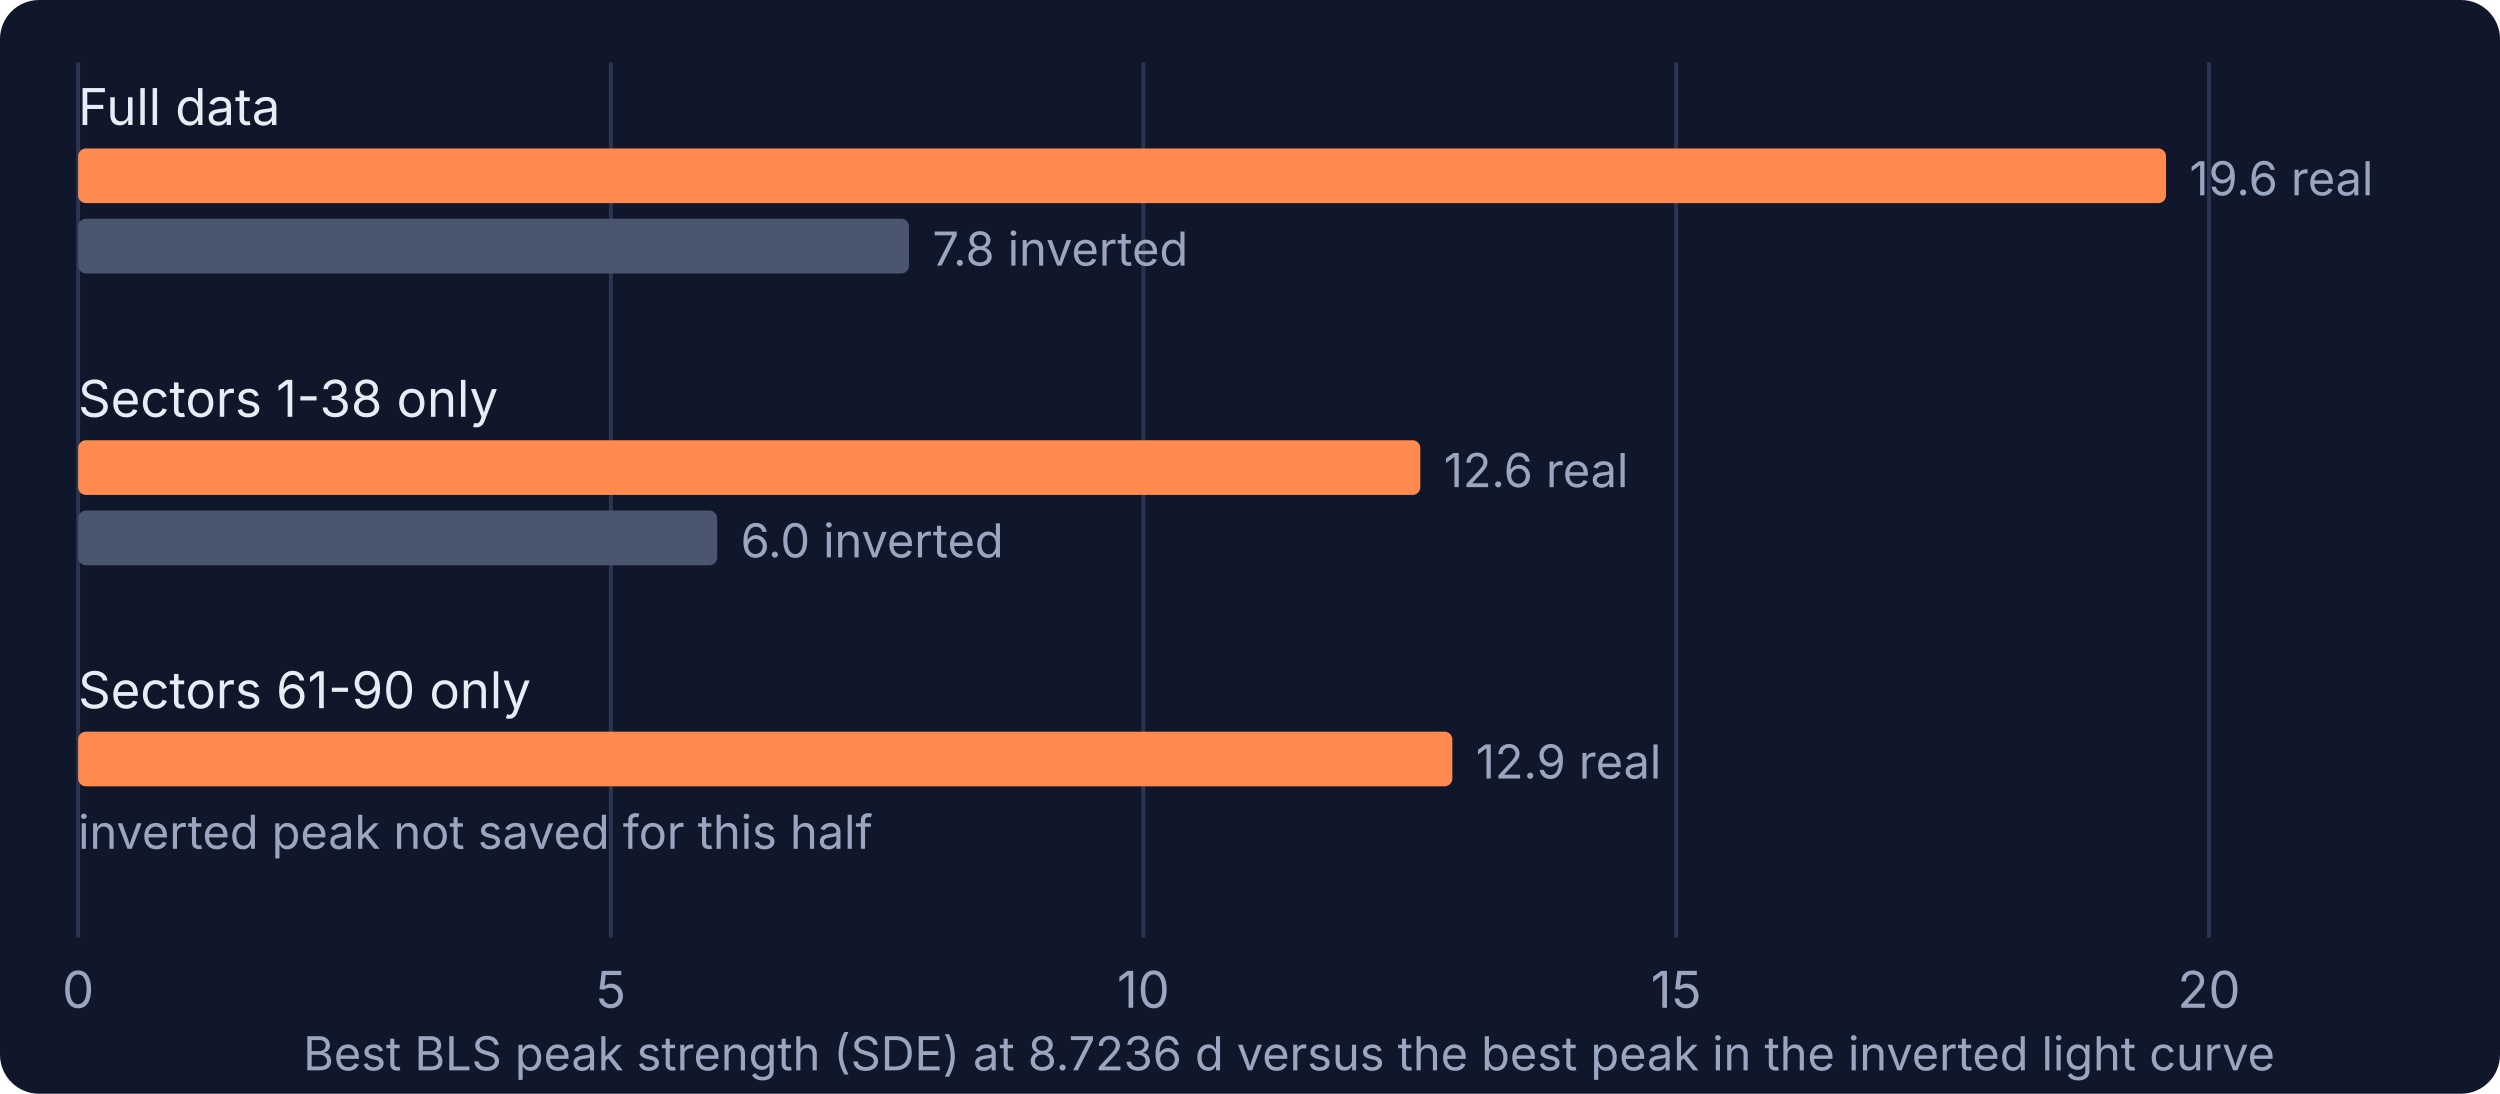
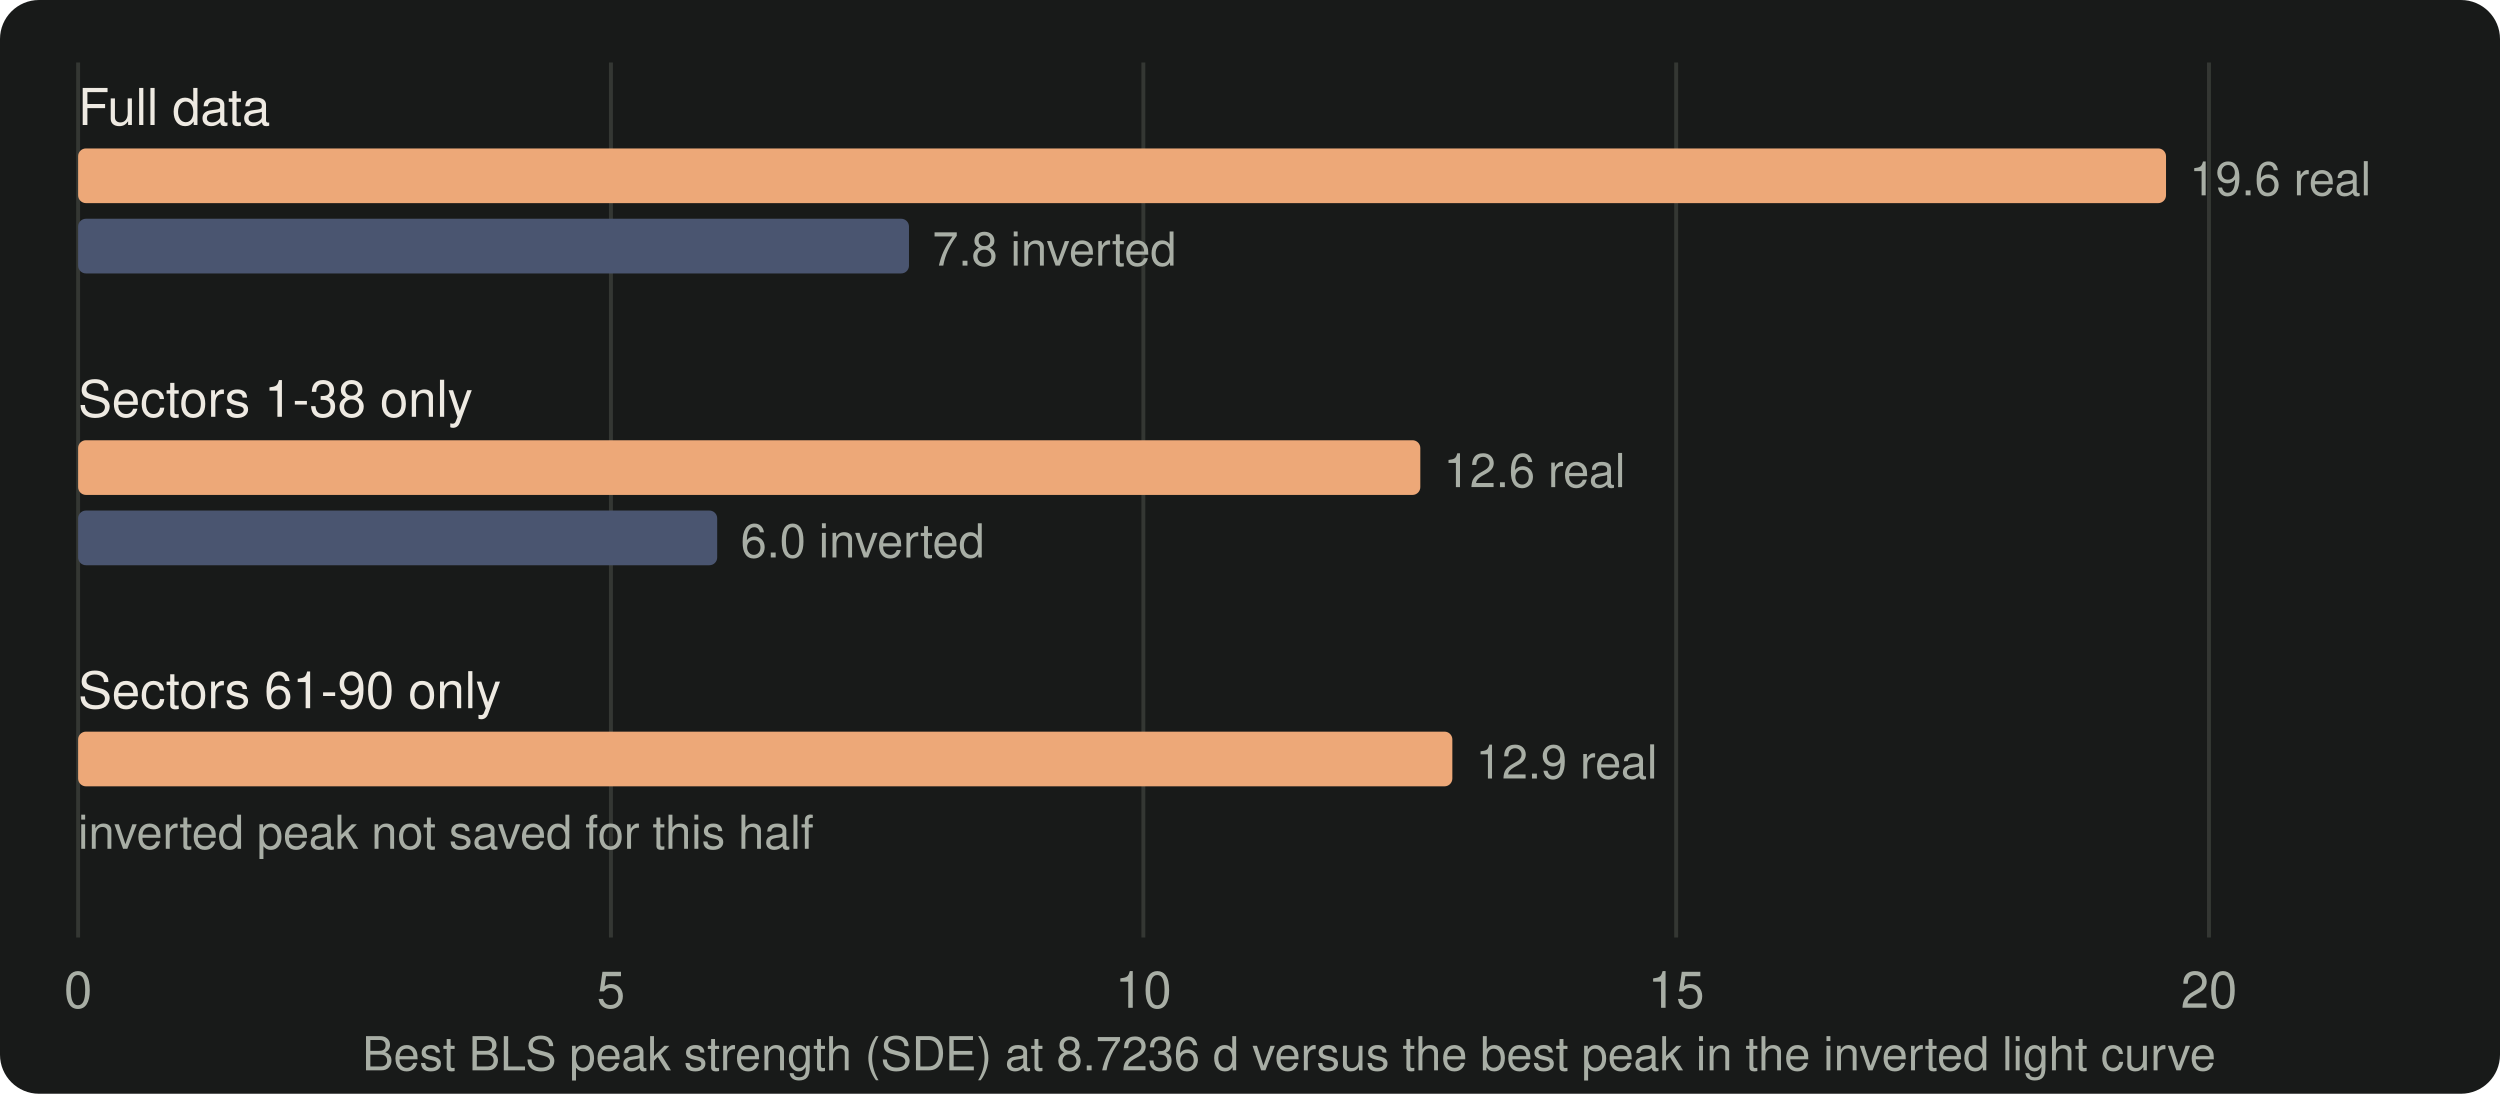
<svg xmlns="http://www.w3.org/2000/svg" viewBox="0 0 640 280" role="img" aria-labelledby="t d">
-   <rect width="640" height="280" fill="#10172a" rx="10" />
-   <line x1="20.0" y1="16.0" x2="20.0" y2="240.0" stroke="#2a3552" stroke-width="1" />
-   <text x="20.0" y="258.0" font-size="13" fill="#9aa6c0" text-anchor="middle" font-weight="400" font-family="system-ui,-apple-system,Segoe UI,sans-serif">0</text>
-   <line x1="156.4" y1="16.0" x2="156.4" y2="240.0" stroke="#2a3552" stroke-width="1" />
-   <text x="156.4" y="258.0" font-size="13" fill="#9aa6c0" text-anchor="middle" font-weight="400" font-family="system-ui,-apple-system,Segoe UI,sans-serif">5</text>
-   <line x1="292.7" y1="16.0" x2="292.7" y2="240.0" stroke="#2a3552" stroke-width="1" />
-   <text x="292.7" y="258.0" font-size="13" fill="#9aa6c0" text-anchor="middle" font-weight="400" font-family="system-ui,-apple-system,Segoe UI,sans-serif">10</text>
-   <line x1="429.1" y1="16.0" x2="429.1" y2="240.0" stroke="#2a3552" stroke-width="1" />
-   <text x="429.1" y="258.0" font-size="13" fill="#9aa6c0" text-anchor="middle" font-weight="400" font-family="system-ui,-apple-system,Segoe UI,sans-serif">15</text>
-   <line x1="565.5" y1="16.0" x2="565.5" y2="240.0" stroke="#2a3552" stroke-width="1" />
-   <text x="565.5" y="258.0" font-size="13" fill="#9aa6c0" text-anchor="middle" font-weight="400" font-family="system-ui,-apple-system,Segoe UI,sans-serif">20</text>
-   <text x="330.0" y="274.0" font-size="12" fill="#9aa6c0" text-anchor="middle" font-weight="400" font-family="system-ui,-apple-system,Segoe UI,sans-serif">Best BLS peak strength (SDE) at 8.7236 d versus the best peak in the inverted light curve</text>
-   <text x="20.0" y="32.0" font-size="13" fill="#e8ecf5" text-anchor="start" font-weight="400" font-family="system-ui,-apple-system,Segoe UI,sans-serif">Full data</text>
-   <rect x="20.0" y="38.0" width="534.5" height="14.0" fill="#ff8a50" rx="2" opacity="1" />
-   <text x="560.5" y="50.0" font-size="12" fill="#9aa6c0" text-anchor="start" font-weight="400" font-family="system-ui,-apple-system,Segoe UI,sans-serif">19.6 real</text>
+   <rect width="640" height="280" fill="#181a19" rx="10" />
+   <line x1="20.0" y1="16.0" x2="20.0" y2="240.0" stroke="#343733" stroke-width="1" />
+   <text x="20.0" y="258.0" font-size="13" fill="#a8aea5" text-anchor="middle" font-weight="400" font-family="Helvetica Neue,Helvetica,sans-serif">0</text>
+   <line x1="156.4" y1="16.0" x2="156.4" y2="240.0" stroke="#343733" stroke-width="1" />
+   <text x="156.4" y="258.0" font-size="13" fill="#a8aea5" text-anchor="middle" font-weight="400" font-family="Helvetica Neue,Helvetica,sans-serif">5</text>
+   <line x1="292.7" y1="16.0" x2="292.7" y2="240.0" stroke="#343733" stroke-width="1" />
+   <text x="292.7" y="258.0" font-size="13" fill="#a8aea5" text-anchor="middle" font-weight="400" font-family="Helvetica Neue,Helvetica,sans-serif">10</text>
+   <line x1="429.1" y1="16.0" x2="429.1" y2="240.0" stroke="#343733" stroke-width="1" />
+   <text x="429.1" y="258.0" font-size="13" fill="#a8aea5" text-anchor="middle" font-weight="400" font-family="Helvetica Neue,Helvetica,sans-serif">15</text>
+   <line x1="565.5" y1="16.0" x2="565.5" y2="240.0" stroke="#343733" stroke-width="1" />
+   <text x="565.5" y="258.0" font-size="13" fill="#a8aea5" text-anchor="middle" font-weight="400" font-family="Helvetica Neue,Helvetica,sans-serif">20</text>
+   <text x="330.0" y="274.0" font-size="12" fill="#a8aea5" text-anchor="middle" font-weight="400" font-family="Helvetica Neue,Helvetica,sans-serif">Best BLS peak strength (SDE) at 8.7236 d versus the best peak in the inverted light curve</text>
+   <text x="20.0" y="32.0" font-size="13" fill="#eeeae2" text-anchor="start" font-weight="400" font-family="Helvetica Neue,Helvetica,sans-serif">Full data</text>
+   <rect x="20.0" y="38.0" width="534.5" height="14.0" fill="#eda878" rx="2" opacity="1" />
+   <text x="560.5" y="50.0" font-size="12" fill="#a8aea5" text-anchor="start" font-weight="400" font-family="Helvetica Neue,Helvetica,sans-serif">19.6 real</text>
  <rect x="20.0" y="56.0" width="212.7" height="14.0" fill="#4a5570" rx="2" opacity="1" />
-   <text x="238.7" y="68.0" font-size="12" fill="#9aa6c0" text-anchor="start" font-weight="400" font-family="system-ui,-apple-system,Segoe UI,sans-serif">7.8 inverted</text>
-   <text x="20.0" y="106.7" font-size="13" fill="#e8ecf5" text-anchor="start" font-weight="400" font-family="system-ui,-apple-system,Segoe UI,sans-serif">Sectors 1-38 only</text>
-   <rect x="20.0" y="112.7" width="343.6" height="14.0" fill="#ff8a50" rx="2" opacity="1" />
-   <text x="369.6" y="124.7" font-size="12" fill="#9aa6c0" text-anchor="start" font-weight="400" font-family="system-ui,-apple-system,Segoe UI,sans-serif">12.6 real</text>
+   <text x="238.7" y="68.0" font-size="12" fill="#a8aea5" text-anchor="start" font-weight="400" font-family="Helvetica Neue,Helvetica,sans-serif">7.8 inverted</text>
+   <text x="20.0" y="106.7" font-size="13" fill="#eeeae2" text-anchor="start" font-weight="400" font-family="Helvetica Neue,Helvetica,sans-serif">Sectors 1-38 only</text>
+   <rect x="20.0" y="112.7" width="343.6" height="14.0" fill="#eda878" rx="2" opacity="1" />
+   <text x="369.6" y="124.7" font-size="12" fill="#a8aea5" text-anchor="start" font-weight="400" font-family="Helvetica Neue,Helvetica,sans-serif">12.6 real</text>
  <rect x="20.0" y="130.7" width="163.6" height="14.0" fill="#4a5570" rx="2" opacity="1" />
-   <text x="189.6" y="142.7" font-size="12" fill="#9aa6c0" text-anchor="start" font-weight="400" font-family="system-ui,-apple-system,Segoe UI,sans-serif">6.0 inverted</text>
-   <text x="20.0" y="181.3" font-size="13" fill="#e8ecf5" text-anchor="start" font-weight="400" font-family="system-ui,-apple-system,Segoe UI,sans-serif">Sectors 61-90 only</text>
-   <rect x="20.0" y="187.3" width="351.8" height="14.0" fill="#ff8a50" rx="2" opacity="1" />
-   <text x="377.8" y="199.3" font-size="12" fill="#9aa6c0" text-anchor="start" font-weight="400" font-family="system-ui,-apple-system,Segoe UI,sans-serif">12.9 real</text>
-   <text x="20.0" y="217.3" font-size="12" fill="#9aa6c0" text-anchor="start" font-weight="400" font-family="system-ui,-apple-system,Segoe UI,sans-serif">inverted peak not saved for this half</text>
+   <text x="189.6" y="142.7" font-size="12" fill="#a8aea5" text-anchor="start" font-weight="400" font-family="Helvetica Neue,Helvetica,sans-serif">6.0 inverted</text>
+   <text x="20.0" y="181.3" font-size="13" fill="#eeeae2" text-anchor="start" font-weight="400" font-family="Helvetica Neue,Helvetica,sans-serif">Sectors 61-90 only</text>
+   <rect x="20.0" y="187.3" width="351.8" height="14.0" fill="#eda878" rx="2" opacity="1" />
+   <text x="377.8" y="199.3" font-size="12" fill="#a8aea5" text-anchor="start" font-weight="400" font-family="Helvetica Neue,Helvetica,sans-serif">12.9 real</text>
+   <text x="20.0" y="217.3" font-size="12" fill="#a8aea5" text-anchor="start" font-weight="400" font-family="Helvetica Neue,Helvetica,sans-serif">inverted peak not saved for this half</text>
</svg>
